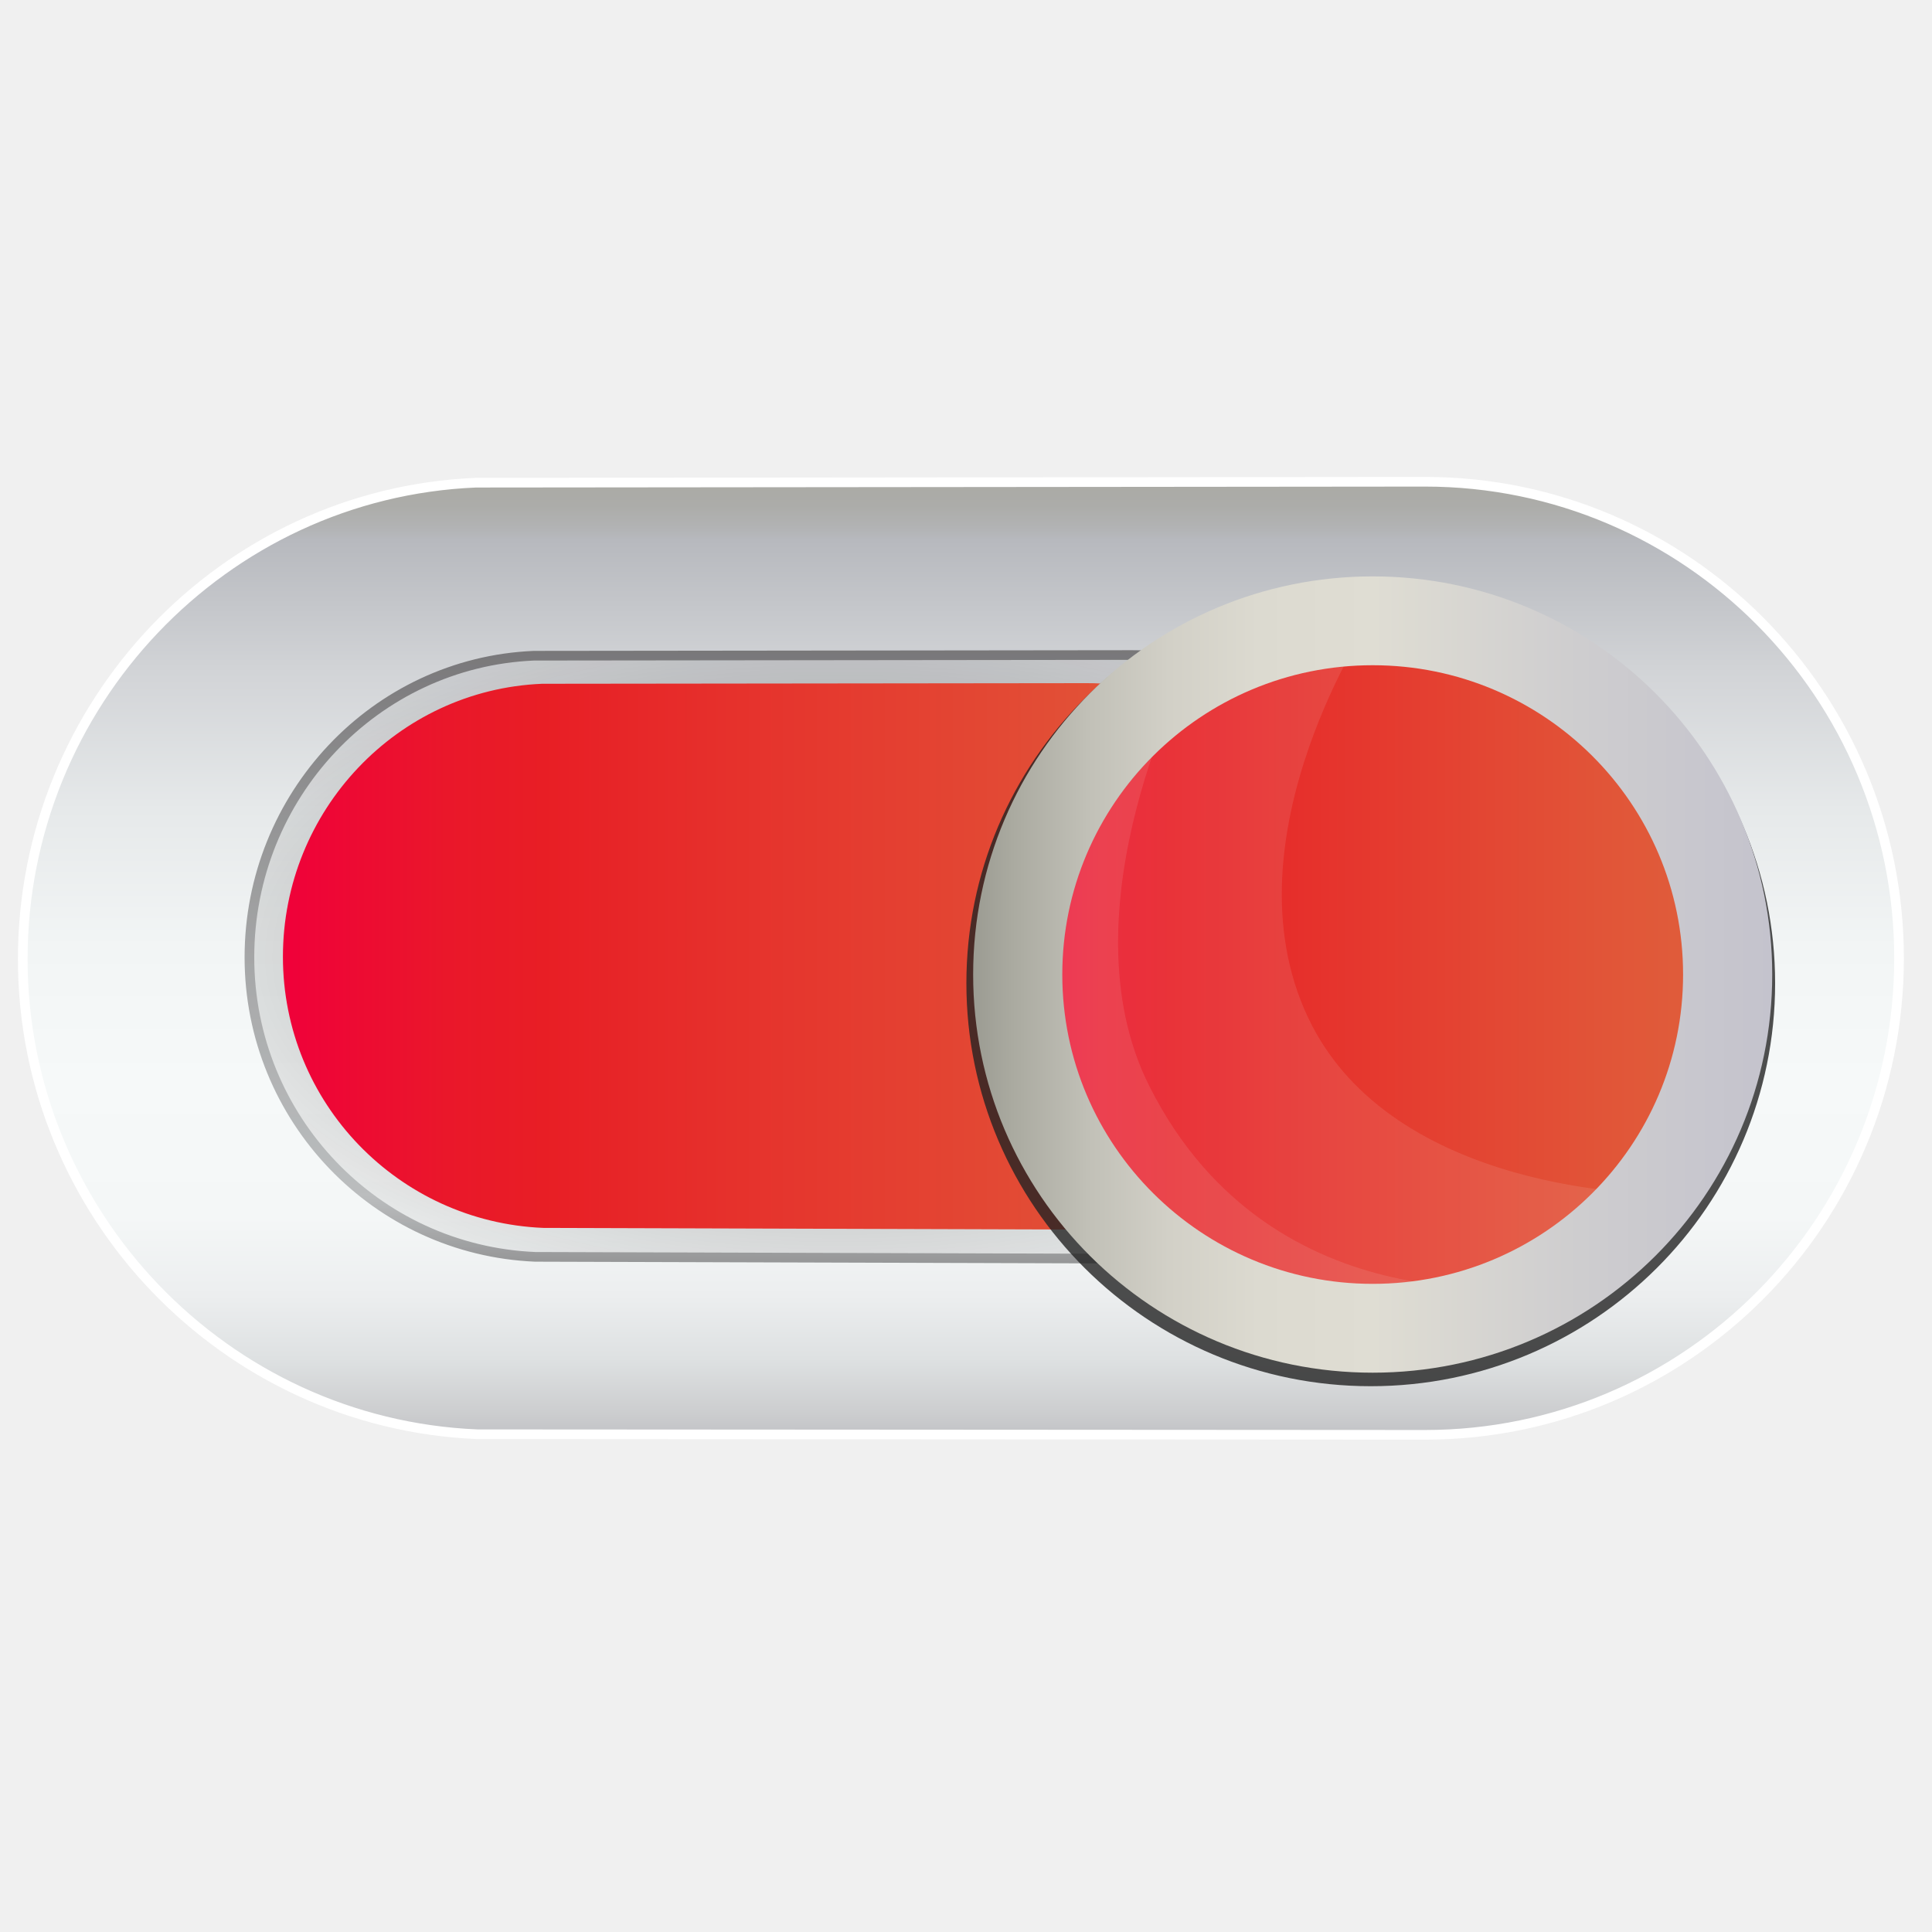
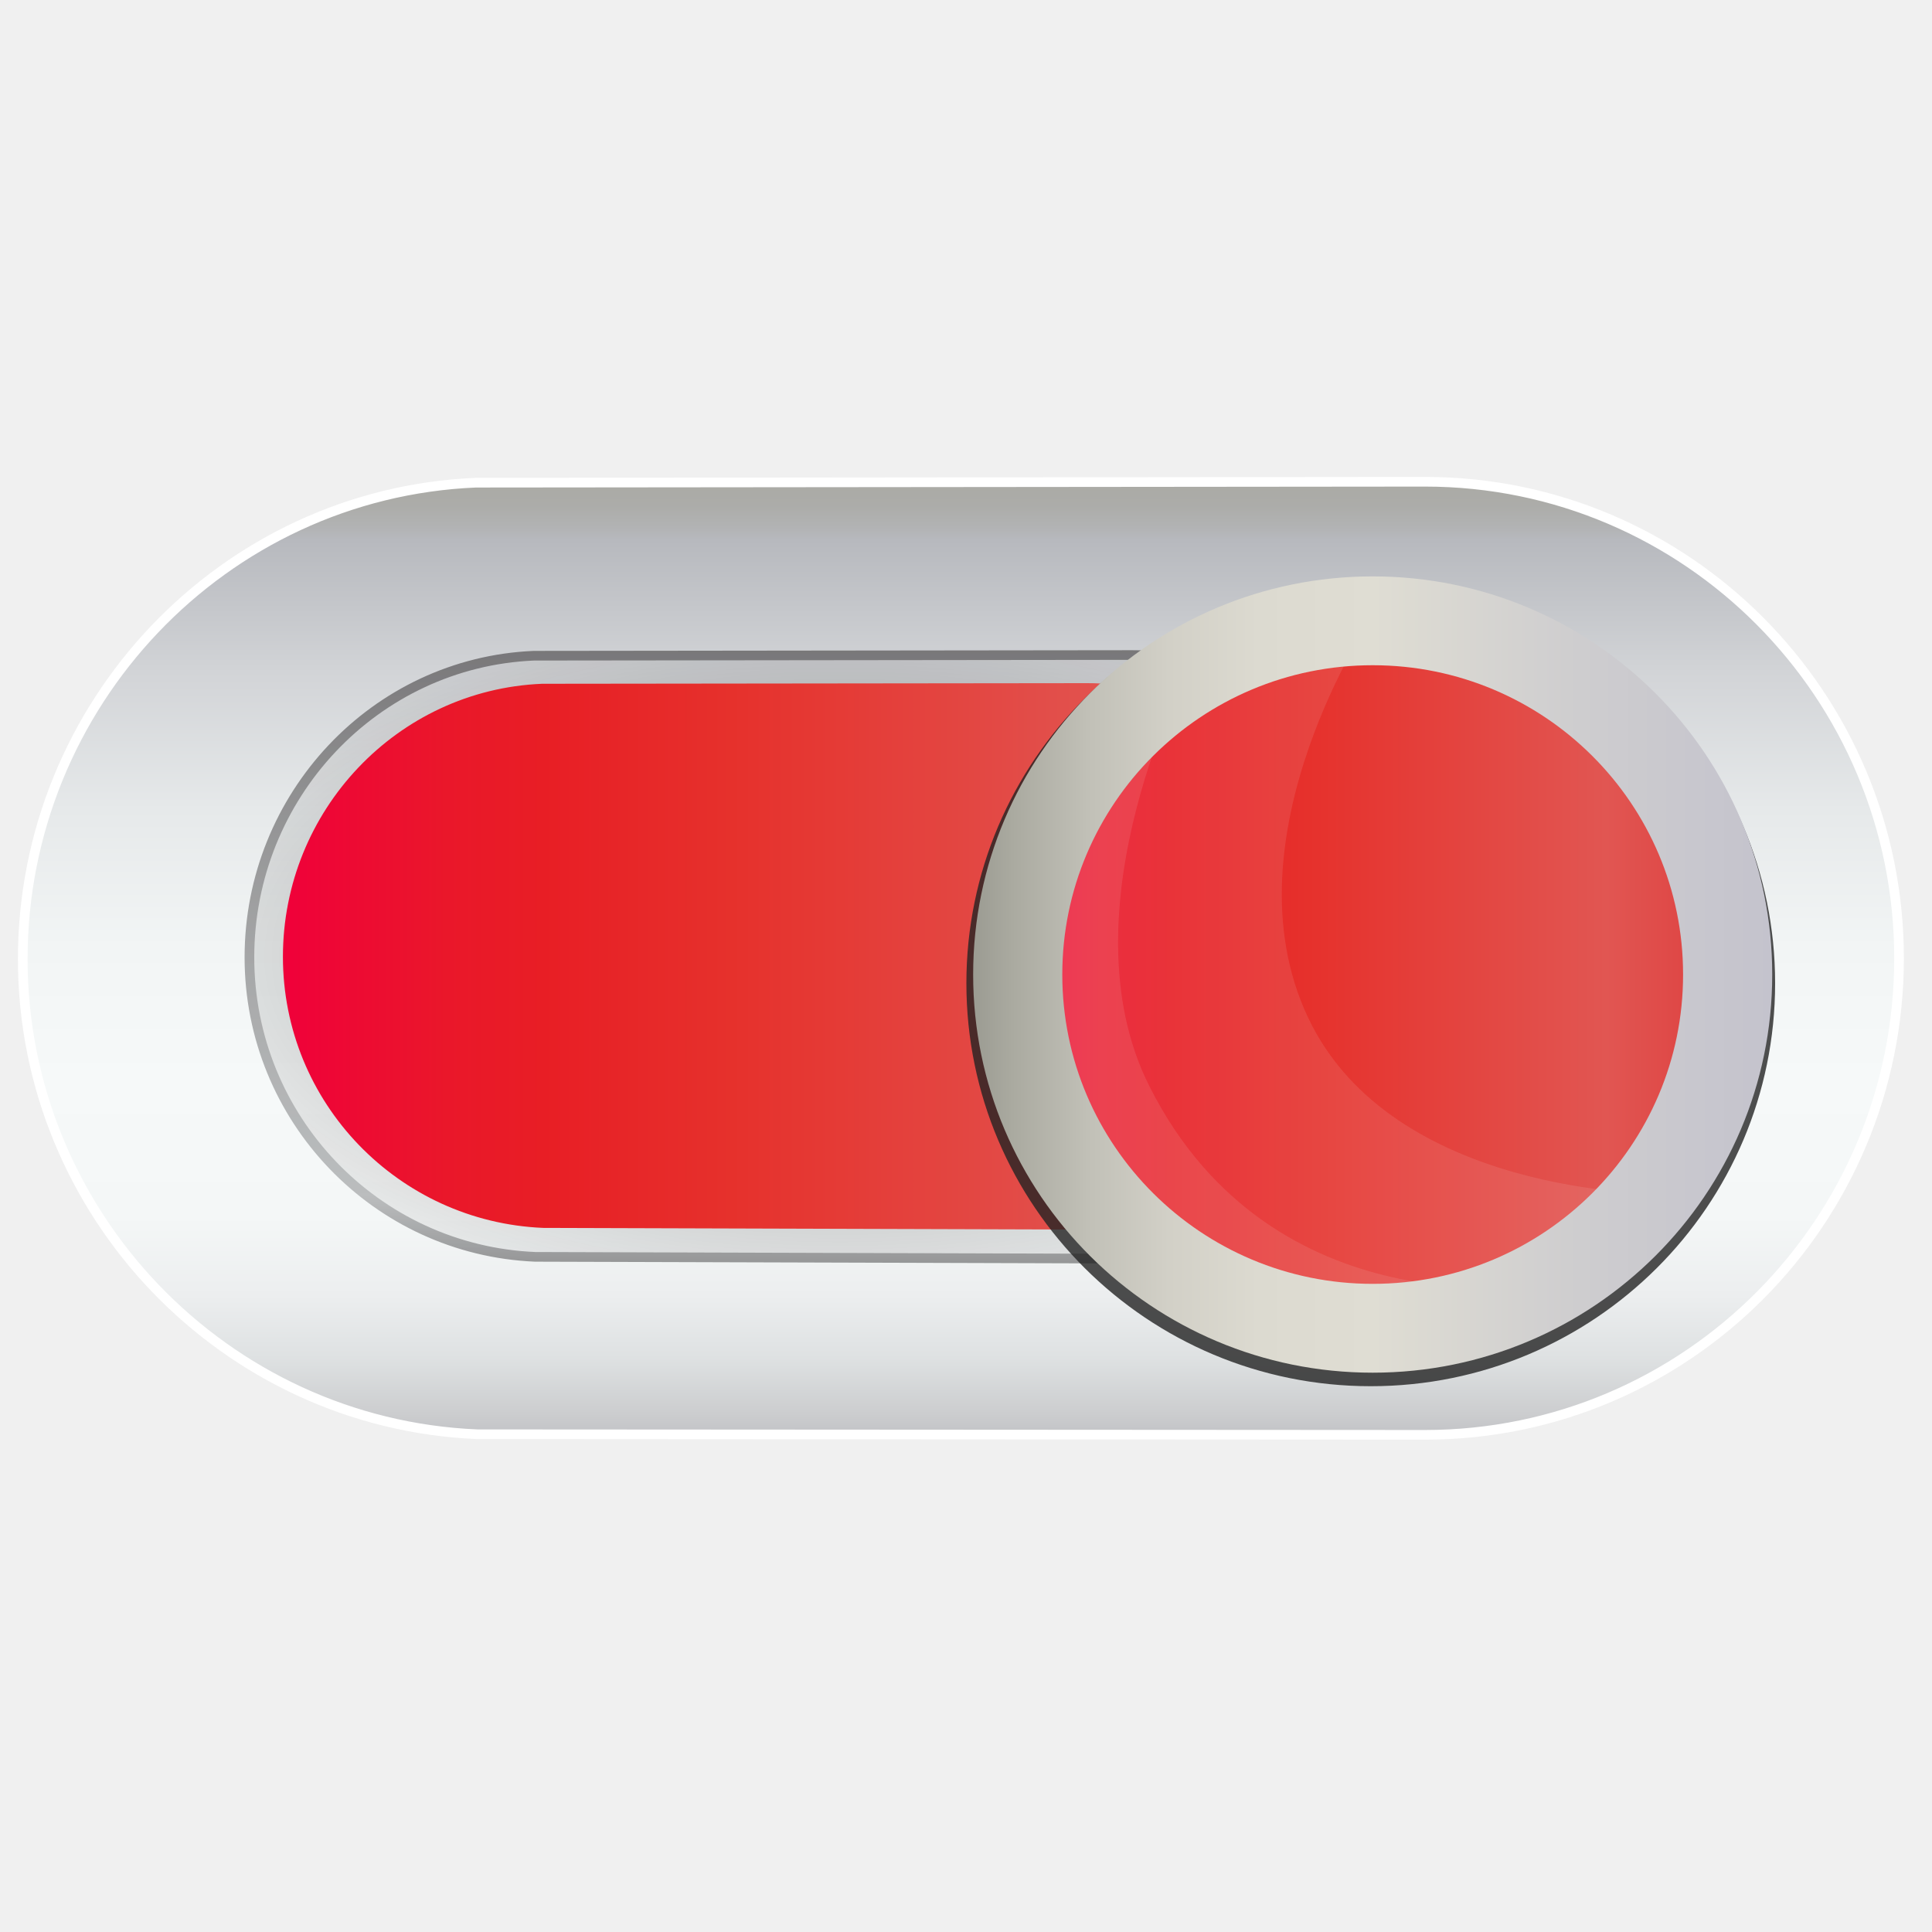
<svg xmlns="http://www.w3.org/2000/svg" version="1.1" id="Layer_1" x="0px" y="0px" width="50px" height="50px" viewBox="0 0 50 50" enable-background="new 0 0 50 50" xml:space="preserve">
-   <linearGradient id="SVGID_1_" gradientUnits="userSpaceOnUse" x1="115.368" y1="40.867" x2="115.368" y2="65.532" gradientTransform="matrix(1 0 0 -1 -90.5 78)">
+   <linearGradient id="SVGID_1_" gradientUnits="userSpaceOnUse" x1="205.868" y1="828.133" x2="205.868" y2="803.468" gradientTransform="matrix(1 0 0 1 -181 -791)">
    <stop offset="0" style="stop-color:#C2C3C6" />
    <stop offset="0.022" style="stop-color:#CCCDCF" />
    <stop offset="0.08" style="stop-color:#DEE1E2" />
    <stop offset="0.146" style="stop-color:#ECEEEF" />
    <stop offset="0.229" style="stop-color:#F4F7F7" />
    <stop offset="0.373" style="stop-color:#F6F9F9" />
    <stop offset="0.512" style="stop-color:#F2F5F5" />
    <stop offset="0.656" style="stop-color:#E6E9EA" />
    <stop offset="0.8" style="stop-color:#D2D4D7" />
    <stop offset="0.939" style="stop-color:#B7B9BE" />
    <stop offset="0.952" style="stop-color:#B2B3B4" />
    <stop offset="0.975" style="stop-color:#ACACA9" />
    <stop offset="1" style="stop-color:#AAAAA5" />
  </linearGradient>
  <path fill="url(#SVGID_1_)" stroke="#FFFFFF" stroke-width="0.25" stroke-miterlimit="10" d="M36.882,12.468  c-0.104,0-24.567,0.024-24.567,0.024C5.784,12.766,0.589,18.221,0.589,24.82c0,6.598,5.23,12.024,11.761,12.298  c0,0,24.428,0.015,24.532,0.015c6.774,0,12.265-5.521,12.265-12.332C49.146,17.99,43.655,12.468,36.882,12.468z" />
-   <radialGradient id="SVGID_2_" cx="-552.862" cy="316.047" r="12.122" gradientTransform="matrix(4.489659e-11 -1.0061 -2 -9.033967e-11 653.8341 -531.472)" gradientUnits="userSpaceOnUse">
+   <radialGradient id="SVGID_2_" cx="-1127.465" cy="293.453" r="12.122" gradientTransform="matrix(4.489659e-11 -1.0061 2 9.033967e-11 -565.1659 -1109.579)" gradientUnits="userSpaceOnUse">
    <stop offset="0" style="stop-color:#292627" />
    <stop offset="0.17" style="stop-color:#2C292A;stop-opacity:0.83" />
    <stop offset="0.309" style="stop-color:#363334;stop-opacity:0.691" />
    <stop offset="0.438" style="stop-color:#474545;stop-opacity:0.562" />
    <stop offset="0.559" style="stop-color:#5F5D5D;stop-opacity:0.441" />
    <stop offset="0.676" style="stop-color:#7E7C7C;stop-opacity:0.324" />
    <stop offset="0.79" style="stop-color:#A3A2A2;stop-opacity:0.21" />
    <stop offset="0.898" style="stop-color:#CFCECF;stop-opacity:0.102" />
    <stop offset="1" style="stop-color:#FFFFFF;stop-opacity:0" />
  </radialGradient>
-   <linearGradient id="SVGID_3_" gradientUnits="userSpaceOnUse" x1="112.24" y1="45.301" x2="112.24" y2="61.173" gradientTransform="matrix(1 0 0 -1 -90.5 78)">
+   <linearGradient id="SVGID_3_" gradientUnits="userSpaceOnUse" x1="202.739" y1="823.699" x2="202.739" y2="807.827" gradientTransform="matrix(1 0 0 1 -181 -791)">
    <stop offset="0" style="stop-color:#3B3A3C" />
    <stop offset="0.11" style="stop-color:#818385" />
    <stop offset="1" style="stop-color:#231F20" />
  </linearGradient>
  <path opacity="0.5" fill="url(#SVGID_2_)" stroke="url(#SVGID_3_)" stroke-width="0.25" stroke-miterlimit="10" enable-background="new    " d="  M29.303,16.952c-0.065,0-15.486,0.018-15.486,0.018c-4.111,0.174-7.362,3.626-7.362,7.805s3.283,7.578,7.394,7.752  c0,0,15.388,0.047,15.454,0.047c4.264,0,7.721-3.497,7.721-7.811S33.567,16.952,29.303,16.952z" />
-   <linearGradient id="SVGID_4_" gradientUnits="userSpaceOnUse" x1="97.822" y1="53.249" x2="125.662" y2="53.249" gradientTransform="matrix(1 0 0 -1 -90.5 78)">
+   <linearGradient id="SVGID_4_" gradientUnits="userSpaceOnUse" x1="188.322" y1="815.75" x2="216.162" y2="815.75" gradientTransform="matrix(1 0 0 1 -181 -791)">
    <stop offset="0" style="stop-color:#F0003A" />
    <stop offset="0.019" style="stop-color:#EF0338" />
    <stop offset="0.152" style="stop-color:#EA172A" />
    <stop offset="0.243" style="stop-color:#E81E25" />
    <stop offset="0.417" style="stop-color:#E6312C" />
-     <stop offset="0.797" style="stop-color:#E15538" />
-     <stop offset="1" style="stop-color:#DF633D" />
+     <stop offset="0.797" style="stop-color:#E15652" />
+     <stop offset="1" style="stop-color:#DD3839" />
  </linearGradient>
  <path fill="url(#SVGID_4_)" d="M28.131,17.68c-0.059,0-14.104,0.016-14.104,0.016c-3.744,0.157-6.705,3.282-6.705,7.065  s2.99,6.86,6.734,7.017c0,0,14.015,0.043,14.074,0.043c3.884,0,7.032-3.166,7.032-7.071C35.163,20.846,32.015,17.68,28.131,17.68z" />
-   <linearGradient id="SVGID_5_" gradientUnits="userSpaceOnUse" x1="115.894" y1="52.782" x2="136.192" y2="52.782" gradientTransform="matrix(1 0 0 -1 -90.5 78)">
+   <linearGradient id="SVGID_5_" gradientUnits="userSpaceOnUse" x1="206.394" y1="816.218" x2="226.692" y2="816.218" gradientTransform="matrix(1 0 0 1 -181 -791)">
    <stop offset="0" style="stop-color:#F0003A" />
    <stop offset="0.019" style="stop-color:#EF0338" />
    <stop offset="0.152" style="stop-color:#EA172A" />
    <stop offset="0.243" style="stop-color:#E81E25" />
    <stop offset="0.417" style="stop-color:#E6312C" />
-     <stop offset="0.797" style="stop-color:#E15538" />
-     <stop offset="1" style="stop-color:#DF633D" />
+     <stop offset="0.797" style="stop-color:#E15652" />
+     <stop offset="1" style="stop-color:#DD3839" />
  </linearGradient>
  <path fill="url(#SVGID_5_)" d="M35.543,15.104c-5.605,0-10.149,4.528-10.149,10.114s4.544,10.114,10.149,10.114  s10.149-4.528,10.149-10.114S41.148,15.104,35.543,15.104z" />
  <g opacity="0.8" enable-background="new    ">
    <path fill="#232323" stroke="#232323" stroke-width="0.25" stroke-miterlimit="10" d="M35.475,15.142   c-5.711,0-10.34,4.613-10.34,10.304s4.629,10.304,10.34,10.304s10.34-4.613,10.34-10.304S41.186,15.142,35.475,15.142z    M35.475,33.451c-4.437,0-8.311-3.523-8.311-7.944s3.893-8.594,8.33-8.594c4.436,0,8.447,4.026,8.447,8.447   C43.941,29.781,39.912,33.451,35.475,33.451z" />
  </g>
  <path opacity="0.1" fill="#F8F7F6" enable-background="new    " d="M42.879,30.893c0,0-2.215,3.591-7.354,3.591  s-9.304-4.151-9.304-9.272s4.166-9.272,9.304-9.272c0,0-3.883,5.728-1.671,10.398C36.029,30.93,42.879,30.893,42.879,30.893z" />
  <path opacity="0.1" fill="#F8F7F6" enable-background="new    " d="M39.884,33.235c0,0-1.281,0.809-4.359,1.001  c-5.128,0.321-9.304-4.091-9.304-9.139s3.283-6.751,4.574-7.871c0,0-3.358,6.302-1.049,10.886  C32.935,34.449,39.884,33.235,39.884,33.235z" />
-   <linearGradient id="SVGID_6_" gradientUnits="userSpaceOnUse" x1="115.685" y1="52.779" x2="136.365" y2="52.779" gradientTransform="matrix(1 0 0 -1 -90.5 78)">
+   <linearGradient id="SVGID_6_" gradientUnits="userSpaceOnUse" x1="206.185" y1="816.221" x2="226.865" y2="816.221" gradientTransform="matrix(1 0 0 1 -181 -791)">
    <stop offset="0" style="stop-color:#9B9B92" />
    <stop offset="0.049" style="stop-color:#AAAAA0" />
    <stop offset="0.143" style="stop-color:#C1C0B7" />
    <stop offset="0.245" style="stop-color:#D2D0C7" />
    <stop offset="0.357" style="stop-color:#DCDAD0" />
    <stop offset="0.5" style="stop-color:#DFDDD3" />
    <stop offset="0.759" style="stop-color:#CECDCF" />
    <stop offset="1" style="stop-color:#C4C3CD" />
  </linearGradient>
  <path fill="url(#SVGID_6_)" d="M35.525,14.917c-5.711,0-10.34,4.613-10.34,10.304s4.629,10.304,10.34,10.304  s10.34-4.613,10.34-10.304S41.236,14.917,35.525,14.917z M35.525,33.226c-4.437,0-8.033-3.584-8.033-8.005s3.597-8.005,8.033-8.005  c4.437,0,8.033,3.584,8.033,8.005C43.558,29.642,39.962,33.226,35.525,33.226z" />
</svg>
